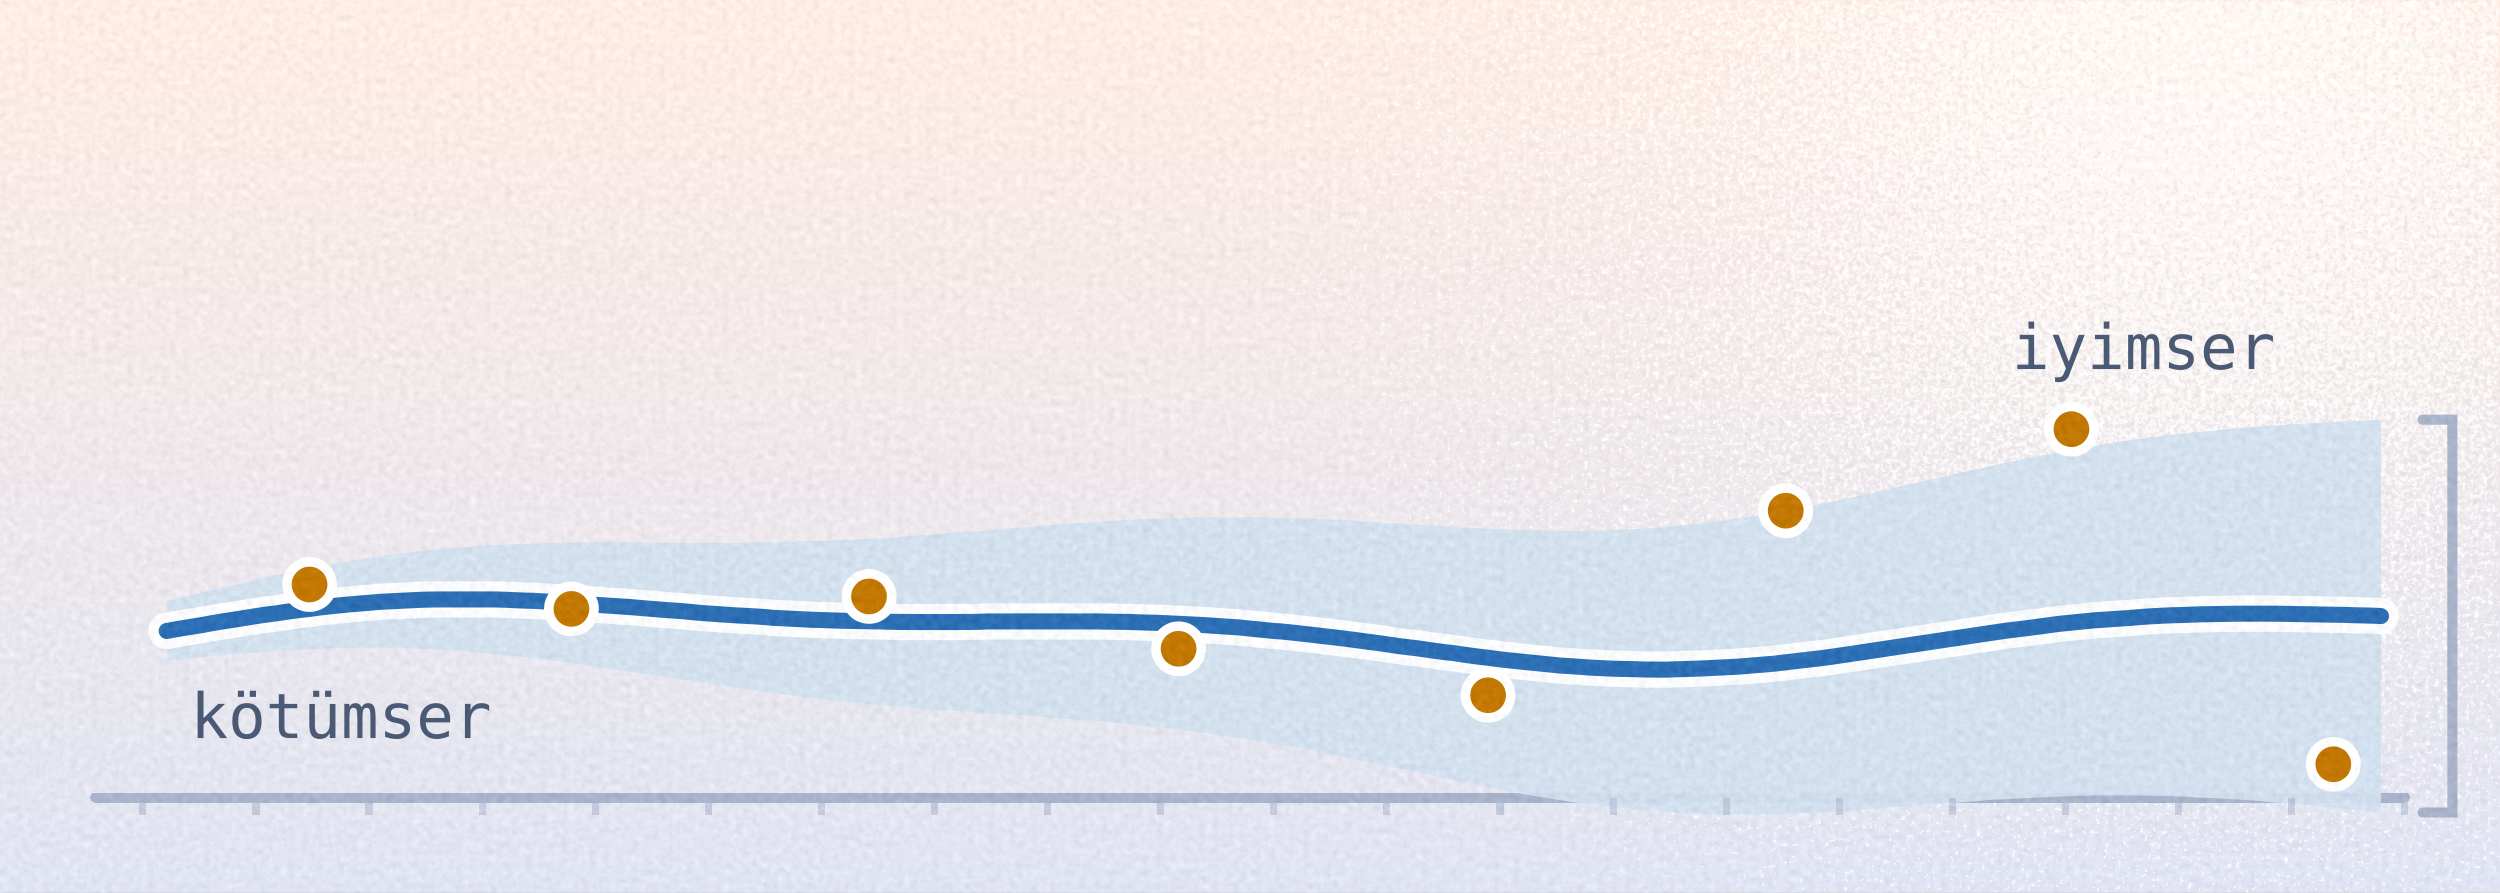
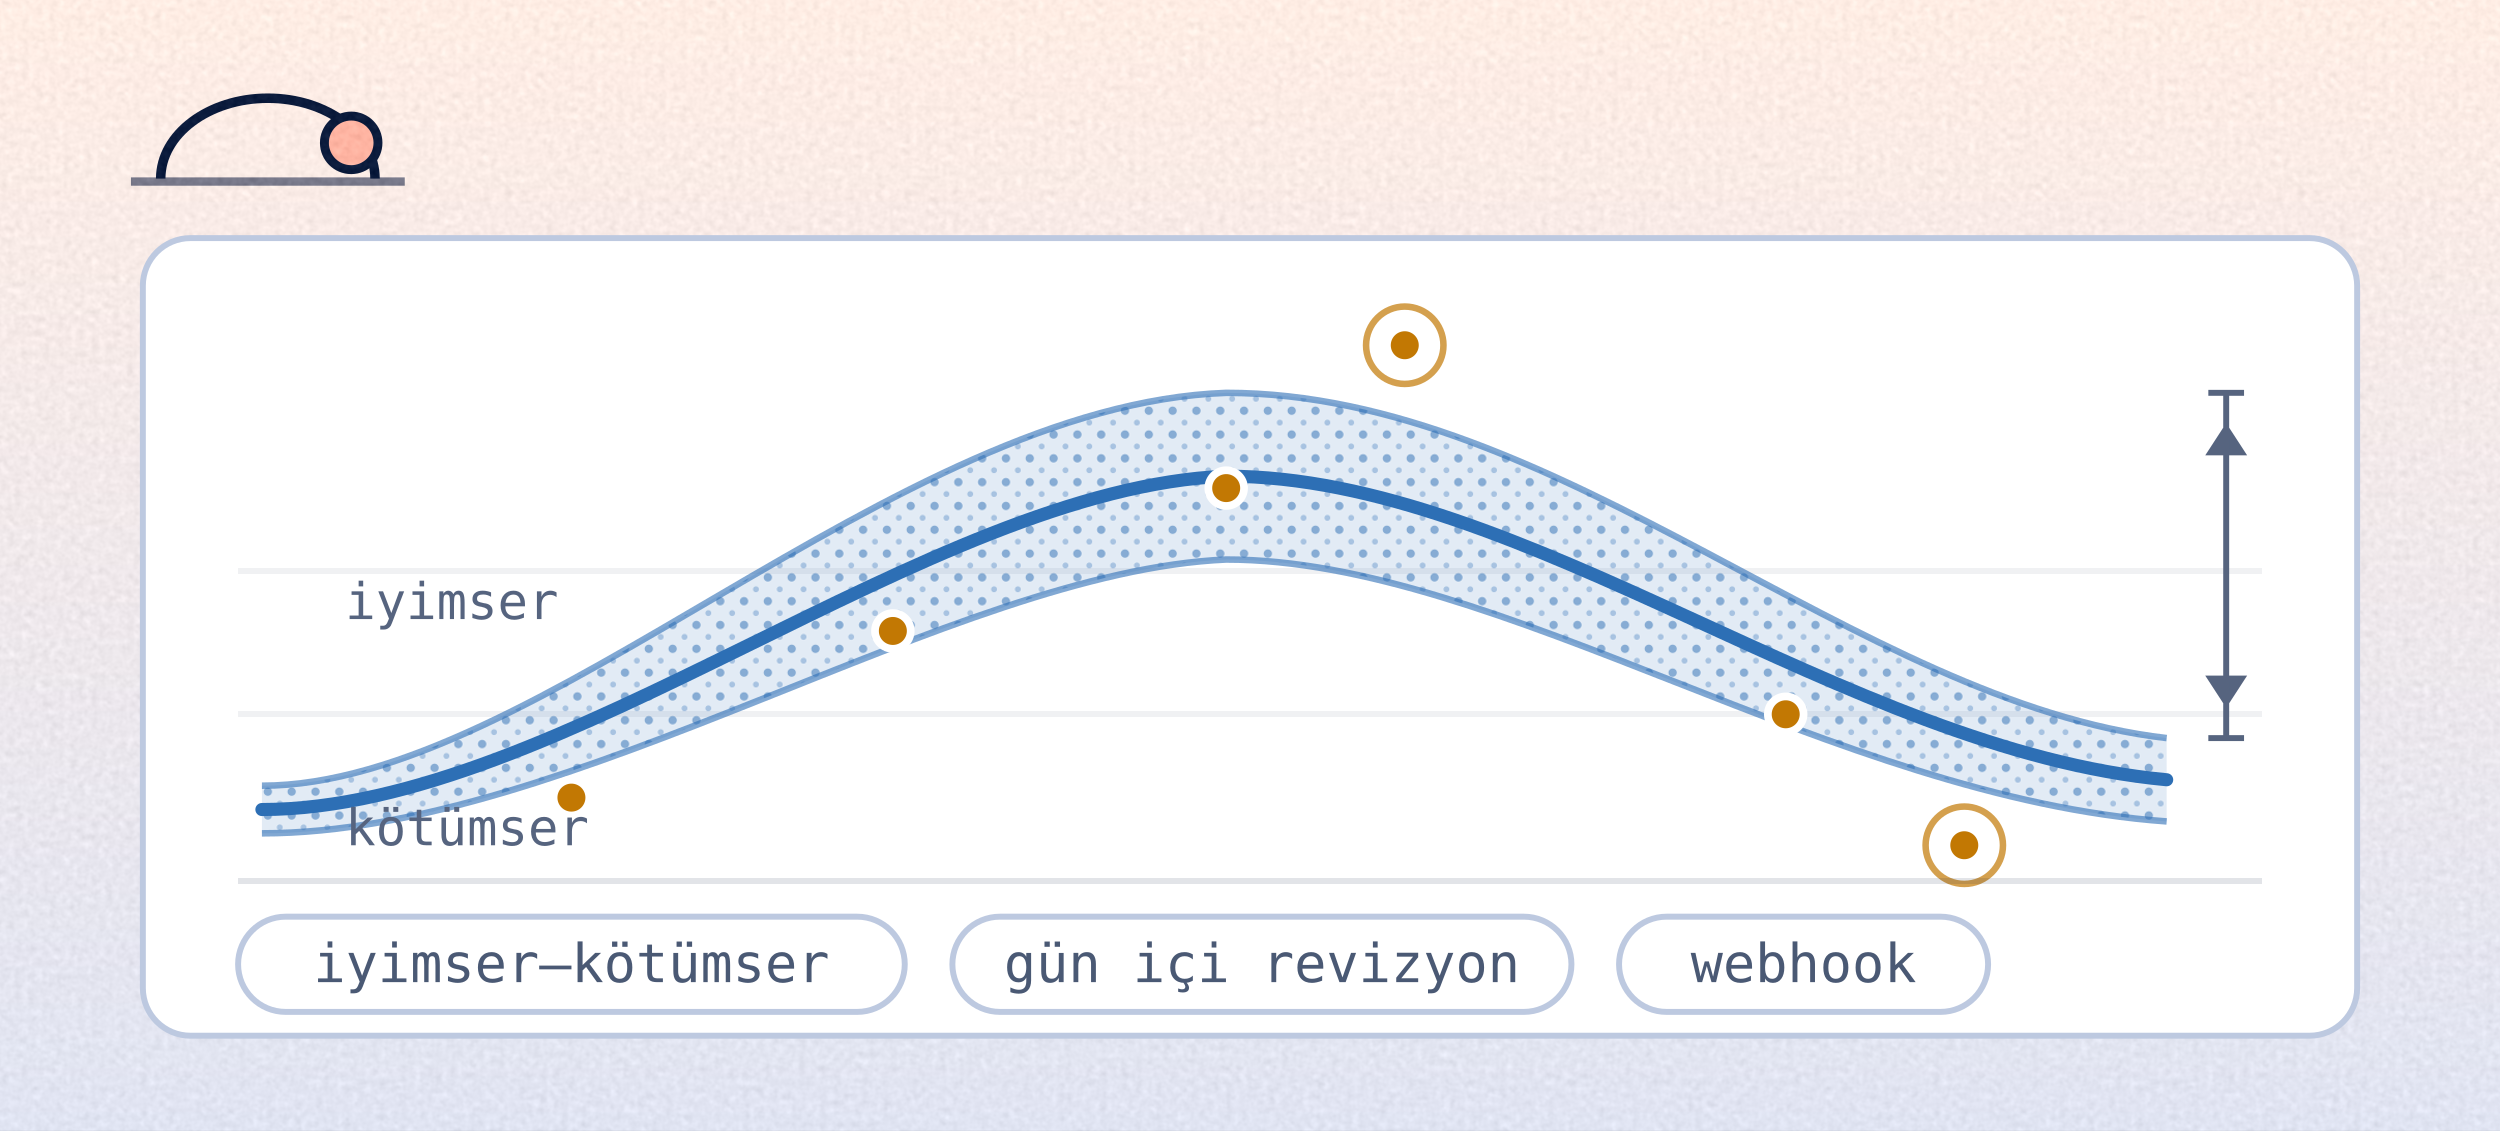
- <svg xmlns="http://www.w3.org/2000/svg" viewBox="0 0 420 150" preserveAspectRatio="xMidYMid slice" aria-hidden="true" focusable="false">
+ <svg xmlns="http://www.w3.org/2000/svg" viewBox="0 0 420 190" preserveAspectRatio="xMidYMid slice" aria-hidden="true" focusable="false">
+   <defs>
+     <filter id="s3-gr" x="0" y="0" width="100%" height="100%" color-interpolation-filters="sRGB">
+       <feTurbulence type="fractalNoise" baseFrequency="0.85" numOctaves="2" seed="3" result="t" />
+       <feColorMatrix in="t" type="matrix" values="0.333 0.333 0.333 0 0  0.333 0.333 0.333 0 0  0.333 0.333 0.333 0 0  0 0 0 0 1" result="gri" />
+       <feComposite in="SourceGraphic" in2="gri" operator="arithmetic" k1="0" k2="1" k3="0.16" k4="-0.080" result="k" />
+       <feComposite in="k" in2="SourceGraphic" operator="in" />
+     </filter>
+     <linearGradient id="s3-zm" x1="0" y1="0" x2="0" y2="1">
+       <stop offset="0" stop-color="#FFEDE4" />
+       <stop offset="1" stop-color="#E0E4F2" />
+     </linearGradient>
+   </defs>
  <g filter="url(#s3-gr)">
-     <defs>
-       <filter id="s3-gr" x="0" y="0" width="100%" height="100%" color-interpolation-filters="sRGB">
-         <feTurbulence type="fractalNoise" baseFrequency="0.85" numOctaves="2" seed="3" result="t" />
-         <feColorMatrix in="t" type="matrix" values="0.333 0.333 0.333 0 0  0.333 0.333 0.333 0 0  0.333 0.333 0.333 0 0  0 0 0 0 1" result="gri" />
-         <feComposite in="SourceGraphic" in2="gri" operator="arithmetic" k1="0" k2="1" k3="0.16" k4="-0.080" result="k" />
-         <feComposite in="k" in2="SourceGraphic" operator="in" />
-       </filter>
-       <linearGradient id="s3-zm" x1="0" y1="0" x2="0" y2="1">
-         <stop offset="0" stop-color="#FFEDE4" />
-         <stop offset="1" stop-color="#E0E4F2" />
-       </linearGradient>
-       <radialGradient id="s3-hg" gradientUnits="userSpaceOnUse" cx="370" cy="15" r="176">
-         <stop offset="0.000" stop-color="#fff" stop-opacity="1.000" />
-         <stop offset="0.125" stop-color="#fff" stop-opacity="0.829" />
-         <stop offset="0.250" stop-color="#fff" stop-opacity="0.668" />
-         <stop offset="0.375" stop-color="#fff" stop-opacity="0.518" />
-         <stop offset="0.500" stop-color="#fff" stop-opacity="0.379" />
-         <stop offset="0.625" stop-color="#fff" stop-opacity="0.253" />
-         <stop offset="0.750" stop-color="#fff" stop-opacity="0.144" />
-         <stop offset="0.875" stop-color="#fff" stop-opacity="0.054" />
-         <stop offset="1.000" stop-color="#fff" stop-opacity="0.000" />
-       </radialGradient>
-       <filter id="s3-hf" x="189.2" y="-165.4" width="360.8" height="360.8" filterUnits="userSpaceOnUse" color-interpolation-filters="sRGB">
-         <feGaussianBlur in="SourceAlpha" stdDeviation="0.4" result="b" />
-         <feTurbulence type="fractalNoise" baseFrequency="1.35" numOctaves="3" seed="17" result="t" />
-         <feColorMatrix in="t" type="matrix" values="0 0 0 0 0  0 0 0 0 0  0 0 0 0 0  2.2 0 0 0 -0.600" result="nA" />
-         <feComposite in="b" in2="nA" operator="arithmetic" k1="0" k2="1" k3="-1" k4="0.0" result="fark" />
-         <feComponentTransfer in="fark" result="e">
-           <feFuncA type="linear" slope="15" intercept="0" />
-         </feComponentTransfer>
-         <feFlood flood-color="#FFFFFF" />
-         <feComposite in2="e" operator="in" />
-       </filter>
-     </defs>
-     <rect vector-effect="non-scaling-stroke" width="420" height="150" fill="url(#s3-zm)" />
-     <circle vector-effect="non-scaling-stroke" cx="370" cy="15" r="176" fill="url(#s3-hg)" filter="url(#s3-hf)" opacity="0.62" />
-     <path vector-effect="non-scaling-stroke" d="M16 134H404" shape-rendering="crispEdges" stroke="#A9B4CA" stroke-width="1.7" stroke-linecap="round" />
-     <path vector-effect="non-scaling-stroke" d="M28,101 C29,100.8 32,100 34,99.5 C36,99 38,98.5 40,98.1 C42,97.6 44,97.1 46,96.7 C48,96.3 50,95.9 52,95.5 C54,95.1 56,94.7 58,94.4 C60,94 62,93.7 64,93.4 C66,93.1 68,92.9 70,92.7 C72,92.4 74,92.2 76,92.1 C78,91.9 80,91.7 82,91.6 C84,91.5 86,91.4 88,91.4 C90,91.3 92,91.2 94,91.2 C96,91.2 98,91.1 100,91.1 C102,91.1 104,91.1 106,91.1 C108,91.1 110,91.2 112,91.2 C114,91.2 116,91.2 118,91.2 C120,91.2 122,91.2 124,91.2 C126,91.1 128,91.1 130,91.1 C132,91 134,91 136,90.9 C138,90.9 140,90.8 142,90.7 C144,90.6 146,90.5 148,90.4 C150,90.3 152,90.1 154,90 C156,89.9 158,89.7 160,89.5 C162,89.4 164,89.2 166,89.1 C168,88.9 170,88.7 172,88.6 C174,88.4 176,88.2 178,88.1 C180,87.9 182,87.8 184,87.7 C186,87.5 188,87.4 190,87.3 C192,87.2 194,87.1 196,87.1 C198,87 200,86.9 202,86.9 C204,86.9 206,86.9 208,86.9 C210,86.9 212,86.9 214,87 C216,87 218,87.1 220,87.1 C222,87.2 224,87.3 226,87.4 C228,87.5 230,87.6 232,87.8 C234,87.9 236,88 238,88.1 C240,88.3 242,88.4 244,88.5 C246,88.6 248,88.7 250,88.8 C252,88.9 254,89 256,89 C258,89.1 260,89.1 262,89.1 C264,89.2 266,89.2 268,89.1 C270,89.1 272,89 274,88.9 C276,88.8 278,88.7 280,88.5 C282,88.3 284,88.1 286,87.9 C288,87.7 290,87.4 292,87.1 C294,86.8 296,86.5 298,86.1 C300,85.8 302,85.4 304,85 C306,84.6 308,84.2 310,83.8 C312,83.4 314,82.9 316,82.5 C318,82 320,81.5 322,81.1 C324,80.6 326,80.2 328,79.7 C330,79.3 332,78.8 334,78.4 C336,77.9 338,77.5 340,77.1 C342,76.7 344,76.3 346,75.9 C348,75.5 350,75.2 352,74.9 C354,74.5 356,74.2 358,73.9 C360,73.6 362,73.4 364,73.1 C366,72.9 368,72.7 370,72.5 C372,72.3 374,72.1 376,71.9 C378,71.8 380,71.6 382,71.5 C384,71.3 386,71.2 388,71.1 C390,71 392,70.9 394,70.8 C396,70.7 399,70.5 400,70.5 L400,136.5 C399,136.4 396,136.1 394,135.9 C392,135.7 390,135.5 388,135.3 C386,135.1 384,134.9 382,134.8 C380,134.6 378,134.4 376,134.3 C374,134.2 372,134.1 370,134 C368,133.9 366,133.8 364,133.7 C362,133.7 360,133.6 358,133.6 C356,133.6 354,133.6 352,133.6 C350,133.7 348,133.7 346,133.8 C344,133.9 342,134 340,134.1 C338,134.2 336,134.3 334,134.4 C332,134.6 330,134.7 328,134.9 C326,135 324,135.2 322,135.3 C320,135.5 318,135.7 316,135.8 C314,136 312,136.1 310,136.2 C308,136.4 306,136.5 304,136.6 C302,136.7 300,136.7 298,136.8 C296,136.8 294,136.9 292,136.8 C290,136.8 288,136.8 286,136.7 C284,136.7 282,136.6 280,136.4 C278,136.3 276,136.1 274,135.9 C272,135.7 270,135.5 268,135.2 C266,135 264,134.7 262,134.4 C260,134.1 258,133.7 256,133.4 C254,133 252,132.6 250,132.2 C248,131.8 246,131.4 244,131 C242,130.6 240,130.2 238,129.7 C236,129.3 234,128.9 232,128.5 C230,128.1 228,127.6 226,127.2 C224,126.8 222,126.4 220,126 C218,125.7 216,125.3 214,125 C212,124.6 210,124.3 208,124 C206,123.7 204,123.4 202,123.1 C200,122.8 198,122.6 196,122.3 C194,122.1 192,121.9 190,121.7 C188,121.5 186,121.3 184,121.1 C182,121 180,120.8 178,120.7 C176,120.5 174,120.4 172,120.2 C170,120.1 168,120 166,119.8 C164,119.7 162,119.6 160,119.4 C158,119.3 156,119.1 154,119 C152,118.8 150,118.6 148,118.5 C146,118.3 144,118.1 142,117.9 C140,117.7 138,117.4 136,117.2 C134,117 132,116.7 130,116.4 C128,116.2 126,115.9 124,115.6 C122,115.3 120,115 118,114.7 C116,114.4 114,114.1 112,113.8 C110,113.5 108,113.2 106,112.9 C104,112.6 102,112.3 100,112 C98,111.7 96,111.4 94,111.1 C92,110.9 90,110.6 88,110.4 C86,110.2 84,109.9 82,109.8 C80,109.6 78,109.4 76,109.3 C74,109.2 72,109 70,109 C68,108.9 66,108.9 64,108.8 C62,108.8 60,108.8 58,108.9 C56,108.9 54,109 52,109.1 C50,109.2 48,109.3 46,109.4 C44,109.6 42,109.7 40,109.9 C38,110 36,110.2 34,110.4 C32,110.6 29,110.9 28,111 Z" fill="#fff" fill-opacity=".90" />
-     <path vector-effect="non-scaling-stroke" d="M28,101 C29,100.8 32,100 34,99.5 C36,99 38,98.5 40,98.1 C42,97.6 44,97.1 46,96.7 C48,96.3 50,95.9 52,95.5 C54,95.1 56,94.7 58,94.4 C60,94 62,93.7 64,93.4 C66,93.1 68,92.9 70,92.7 C72,92.4 74,92.2 76,92.1 C78,91.9 80,91.7 82,91.6 C84,91.5 86,91.4 88,91.4 C90,91.3 92,91.2 94,91.2 C96,91.2 98,91.1 100,91.1 C102,91.1 104,91.1 106,91.1 C108,91.1 110,91.2 112,91.2 C114,91.2 116,91.2 118,91.2 C120,91.2 122,91.2 124,91.2 C126,91.1 128,91.1 130,91.1 C132,91 134,91 136,90.9 C138,90.9 140,90.8 142,90.7 C144,90.6 146,90.5 148,90.4 C150,90.3 152,90.1 154,90 C156,89.9 158,89.7 160,89.5 C162,89.4 164,89.2 166,89.1 C168,88.9 170,88.7 172,88.6 C174,88.4 176,88.2 178,88.1 C180,87.9 182,87.8 184,87.7 C186,87.5 188,87.4 190,87.3 C192,87.2 194,87.1 196,87.1 C198,87 200,86.9 202,86.9 C204,86.9 206,86.9 208,86.9 C210,86.9 212,86.9 214,87 C216,87 218,87.1 220,87.1 C222,87.2 224,87.3 226,87.4 C228,87.5 230,87.6 232,87.8 C234,87.9 236,88 238,88.1 C240,88.3 242,88.4 244,88.5 C246,88.6 248,88.7 250,88.8 C252,88.9 254,89 256,89 C258,89.1 260,89.1 262,89.1 C264,89.2 266,89.2 268,89.1 C270,89.1 272,89 274,88.9 C276,88.8 278,88.7 280,88.5 C282,88.3 284,88.1 286,87.9 C288,87.7 290,87.4 292,87.1 C294,86.8 296,86.5 298,86.1 C300,85.8 302,85.4 304,85 C306,84.6 308,84.2 310,83.8 C312,83.4 314,82.9 316,82.5 C318,82 320,81.5 322,81.1 C324,80.6 326,80.2 328,79.7 C330,79.3 332,78.8 334,78.4 C336,77.9 338,77.5 340,77.1 C342,76.7 344,76.3 346,75.9 C348,75.5 350,75.2 352,74.9 C354,74.5 356,74.2 358,73.9 C360,73.6 362,73.4 364,73.1 C366,72.9 368,72.7 370,72.5 C372,72.3 374,72.1 376,71.9 C378,71.8 380,71.6 382,71.5 C384,71.3 386,71.2 388,71.1 C390,71 392,70.9 394,70.8 C396,70.7 399,70.5 400,70.5 L400,136.5 C399,136.4 396,136.1 394,135.9 C392,135.7 390,135.5 388,135.3 C386,135.1 384,134.9 382,134.8 C380,134.6 378,134.4 376,134.3 C374,134.2 372,134.1 370,134 C368,133.9 366,133.8 364,133.7 C362,133.7 360,133.6 358,133.6 C356,133.6 354,133.6 352,133.6 C350,133.7 348,133.7 346,133.8 C344,133.9 342,134 340,134.1 C338,134.2 336,134.3 334,134.4 C332,134.6 330,134.7 328,134.9 C326,135 324,135.2 322,135.3 C320,135.5 318,135.7 316,135.8 C314,136 312,136.1 310,136.2 C308,136.4 306,136.5 304,136.6 C302,136.7 300,136.7 298,136.8 C296,136.8 294,136.9 292,136.8 C290,136.8 288,136.8 286,136.7 C284,136.7 282,136.6 280,136.4 C278,136.3 276,136.1 274,135.9 C272,135.7 270,135.5 268,135.2 C266,135 264,134.7 262,134.4 C260,134.1 258,133.7 256,133.4 C254,133 252,132.6 250,132.2 C248,131.8 246,131.4 244,131 C242,130.6 240,130.2 238,129.7 C236,129.3 234,128.9 232,128.5 C230,128.1 228,127.6 226,127.2 C224,126.8 222,126.4 220,126 C218,125.7 216,125.3 214,125 C212,124.6 210,124.3 208,124 C206,123.7 204,123.4 202,123.1 C200,122.8 198,122.6 196,122.3 C194,122.1 192,121.9 190,121.7 C188,121.5 186,121.3 184,121.1 C182,121 180,120.8 178,120.7 C176,120.5 174,120.4 172,120.2 C170,120.1 168,120 166,119.8 C164,119.7 162,119.6 160,119.4 C158,119.3 156,119.1 154,119 C152,118.8 150,118.6 148,118.5 C146,118.3 144,118.1 142,117.9 C140,117.7 138,117.4 136,117.2 C134,117 132,116.7 130,116.4 C128,116.2 126,115.9 124,115.6 C122,115.3 120,115 118,114.7 C116,114.4 114,114.1 112,113.8 C110,113.5 108,113.2 106,112.9 C104,112.6 102,112.3 100,112 C98,111.7 96,111.4 94,111.1 C92,110.9 90,110.6 88,110.4 C86,110.2 84,109.9 82,109.8 C80,109.6 78,109.4 76,109.3 C74,109.2 72,109 70,109 C68,108.9 66,108.9 64,108.8 C62,108.8 60,108.8 58,108.9 C56,108.9 54,109 52,109.1 C50,109.2 48,109.3 46,109.4 C44,109.6 42,109.7 40,109.9 C38,110 36,110.2 34,110.4 C32,110.6 29,110.9 28,111 Z" fill="#2D6FB5" fill-opacity=".20" />
-     <path vector-effect="non-scaling-stroke" d="M407,70.5h5V136.5h-5" fill="none" stroke="#A9B4CA" stroke-width="1.7" stroke-linecap="round" />
-     <path vector-effect="non-scaling-stroke" d="M28,106 C29,105.8 32,105.3 34,105 C36,104.6 38,104.3 40,104 C42,103.7 44,103.3 46,103.1 C48,102.8 50,102.5 52,102.3 C54,102 56,101.8 58,101.6 C60,101.4 62,101.3 64,101.1 C66,101 68,100.9 70,100.8 C72,100.7 74,100.7 76,100.7 C78,100.7 80,100.7 82,100.7 C84,100.7 86,100.8 88,100.9 C90,100.9 92,101.1 94,101.2 C96,101.3 98,101.4 100,101.6 C102,101.7 104,101.9 106,102 C108,102.2 110,102.3 112,102.5 C114,102.6 116,102.8 118,103 C120,103.1 122,103.3 124,103.4 C126,103.5 128,103.6 130,103.8 C132,103.9 134,104 136,104.1 C138,104.2 140,104.2 142,104.3 C144,104.3 146,104.4 148,104.4 C150,104.5 152,104.5 154,104.5 C156,104.5 158,104.5 160,104.5 C162,104.5 164,104.5 166,104.4 C168,104.4 170,104.4 172,104.4 C174,104.4 176,104.4 178,104.4 C180,104.4 182,104.4 184,104.4 C186,104.4 188,104.5 190,104.5 C192,104.6 194,104.6 196,104.7 C198,104.8 200,104.9 202,105 C204,105.1 206,105.3 208,105.4 C210,105.6 212,105.8 214,106 C216,106.1 218,106.4 220,106.6 C222,106.8 224,107.1 226,107.3 C228,107.6 230,107.8 232,108.1 C234,108.4 236,108.7 238,108.9 C240,109.2 242,109.5 244,109.7 C246,110 248,110.3 250,110.5 C252,110.8 254,111 256,111.2 C258,111.4 260,111.6 262,111.8 C264,111.9 266,112.1 268,112.2 C270,112.3 272,112.4 274,112.4 C276,112.5 278,112.5 280,112.5 C282,112.4 284,112.4 286,112.3 C288,112.2 290,112.1 292,112 C294,111.8 296,111.7 298,111.5 C300,111.3 302,111 304,110.8 C306,110.6 308,110.3 310,110 C312,109.7 314,109.4 316,109.1 C318,108.8 320,108.5 322,108.2 C324,107.9 326,107.6 328,107.3 C330,107 332,106.7 334,106.4 C336,106.1 338,105.8 340,105.6 C342,105.3 344,105.1 346,104.8 C348,104.6 350,104.4 352,104.2 C354,104.1 356,103.9 358,103.8 C360,103.6 362,103.5 364,103.4 C366,103.3 368,103.3 370,103.2 C372,103.2 374,103.1 376,103.1 C378,103.1 380,103.1 382,103.1 C384,103.1 386,103.2 388,103.2 C390,103.2 392,103.3 394,103.3 C396,103.4 399,103.4 400,103.5" fill="none" stroke="#fff" stroke-opacity="0.88" stroke-width="6.1" stroke-linecap="round" stroke-linejoin="round" />
-     <path vector-effect="non-scaling-stroke" d="M28,106 C29,105.8 32,105.3 34,105 C36,104.6 38,104.3 40,104 C42,103.7 44,103.3 46,103.1 C48,102.8 50,102.5 52,102.3 C54,102 56,101.8 58,101.6 C60,101.4 62,101.3 64,101.1 C66,101 68,100.9 70,100.8 C72,100.7 74,100.7 76,100.7 C78,100.7 80,100.7 82,100.7 C84,100.7 86,100.8 88,100.9 C90,100.9 92,101.1 94,101.2 C96,101.3 98,101.4 100,101.6 C102,101.7 104,101.9 106,102 C108,102.2 110,102.3 112,102.5 C114,102.6 116,102.8 118,103 C120,103.1 122,103.3 124,103.4 C126,103.5 128,103.6 130,103.8 C132,103.9 134,104 136,104.1 C138,104.2 140,104.2 142,104.3 C144,104.3 146,104.4 148,104.4 C150,104.5 152,104.5 154,104.5 C156,104.5 158,104.5 160,104.5 C162,104.5 164,104.5 166,104.4 C168,104.4 170,104.4 172,104.4 C174,104.4 176,104.4 178,104.4 C180,104.4 182,104.4 184,104.4 C186,104.4 188,104.5 190,104.5 C192,104.6 194,104.6 196,104.7 C198,104.8 200,104.9 202,105 C204,105.1 206,105.3 208,105.4 C210,105.6 212,105.8 214,106 C216,106.1 218,106.4 220,106.6 C222,106.8 224,107.1 226,107.3 C228,107.6 230,107.8 232,108.1 C234,108.4 236,108.7 238,108.9 C240,109.2 242,109.5 244,109.7 C246,110 248,110.3 250,110.5 C252,110.8 254,111 256,111.2 C258,111.4 260,111.6 262,111.8 C264,111.9 266,112.1 268,112.2 C270,112.3 272,112.4 274,112.4 C276,112.5 278,112.5 280,112.5 C282,112.4 284,112.4 286,112.3 C288,112.2 290,112.1 292,112 C294,111.8 296,111.7 298,111.5 C300,111.3 302,111 304,110.8 C306,110.6 308,110.3 310,110 C312,109.7 314,109.4 316,109.1 C318,108.8 320,108.5 322,108.2 C324,107.9 326,107.6 328,107.3 C330,107 332,106.7 334,106.4 C336,106.1 338,105.8 340,105.6 C342,105.3 344,105.1 346,104.8 C348,104.6 350,104.4 352,104.2 C354,104.1 356,103.9 358,103.8 C360,103.6 362,103.5 364,103.4 C366,103.3 368,103.3 370,103.2 C372,103.2 374,103.1 376,103.1 C378,103.1 380,103.1 382,103.1 C384,103.1 386,103.2 388,103.2 C390,103.2 392,103.3 394,103.3 C396,103.4 399,103.4 400,103.5" fill="none" stroke="#2D6FB5" stroke-width="2.7" stroke-linecap="round" stroke-linejoin="round" />
-     <circle vector-effect="non-scaling-stroke" cx="52" cy="98.2" r="3.8" fill="#C27803" stroke="#fff" stroke-width="1.6" />
-     <circle vector-effect="non-scaling-stroke" cx="96" cy="102.3" r="3.8" fill="#C27803" stroke="#fff" stroke-width="1.6" />
-     <circle vector-effect="non-scaling-stroke" cx="146" cy="100.2" r="3.8" fill="#C27803" stroke="#fff" stroke-width="1.6" />
-     <circle vector-effect="non-scaling-stroke" cx="198" cy="109" r="3.8" fill="#C27803" stroke="#fff" stroke-width="1.6" />
-     <circle vector-effect="non-scaling-stroke" cx="250" cy="116.8" r="3.8" fill="#C27803" stroke="#fff" stroke-width="1.6" />
-     <circle vector-effect="non-scaling-stroke" cx="300" cy="85.8" r="3.8" fill="#C27803" stroke="#fff" stroke-width="1.6" />
-     <circle vector-effect="non-scaling-stroke" cx="348" cy="72.1" r="3.8" fill="#C27803" stroke="#fff" stroke-width="1.6" />
-     <circle vector-effect="non-scaling-stroke" cx="392" cy="128.4" r="3.8" fill="#C27803" stroke="#fff" stroke-width="1.6" />
-     <path vector-effect="non-scaling-stroke" d="M24 134v3M43 134v3M62 134v3M81 134v3M100 134v3M119 134v3M138 134v3M157 134v3M176 134v3M195 134v3M214 134v3M233 134v3M252 134v3M271 134v3M290 134v3M309 134v3M328 134v3M347 134v3M366 134v3M385 134v3M404 134v3" stroke="#A9B4CA" stroke-opacity=".55" stroke-width="1.2" shape-rendering="crispEdges" />
+     <rect width="420" height="190" fill="url(#s3-zm)" />
+     <path vector-effect="non-scaling-stroke" d="M22 30.5H68" stroke="#0B1B3C" stroke-width="1.4" stroke-opacity=".55" />
+     <path vector-effect="non-scaling-stroke" d="M27 30 A 18 13.5 0 0 1 63 30" fill="none" stroke="#0B1B3C" stroke-width="1.6" />
+     <circle vector-effect="non-scaling-stroke" cx="59" cy="24" r="4.5" fill="#FFB4A2" stroke="#0B1B3C" stroke-width="1.5" />
  </g>
-   <text x="338" y="62" font-family="IBM Plex Mono, ui-monospace, monospace" font-size="10.5" font-weight="500" fill="#4A5974">iyimser</text>
-   <text x="32" y="124" font-family="IBM Plex Mono, ui-monospace, monospace" font-size="10.5" font-weight="500" fill="#4A5974">kötümser</text>
+   <rect x="24" y="40" width="372" height="134" rx="8" fill="#FFFFFF" stroke="#BDC9E0" />
+   <defs>
+     <pattern id="s3-benek" width="4" height="4" patternUnits="userSpaceOnUse">
+       <rect width="4" height="4" fill="#2D6FB5" fill-opacity=".14" />
+       <circle cx="1" cy="1" r=".7" fill="#2D6FB5" fill-opacity=".5" />
+       <circle cx="3" cy="3" r=".5" fill="#2D6FB5" fill-opacity=".32" />
+     </pattern>
+   </defs>
+   <path d="M40 96H380M40 120H380" stroke="#0B1B3C" stroke-opacity=".06" shape-rendering="crispEdges" />
+   <path d="M44 132 C 90 132 150 68 206 66 C 262 66 312 118 364 124 L364 138 C 308 134 252 94 206 94 C 160 96 96 140 44 140 Z" fill="url(#s3-benek)" />
+   <path d="M44 132 C 90 132 150 68 206 66 C 262 66 312 118 364 124" fill="none" stroke="#2D6FB5" stroke-width="1.1" stroke-opacity=".6" />
+   <path d="M44 140 C 96 140 160 96 206 94 C 252 94 308 134 364 138" fill="none" stroke="#2D6FB5" stroke-width="1.1" stroke-opacity=".6" />
+   <path d="M44 136 C 94 136 156 82 206 80 C 256 80 310 126 364 131" fill="none" stroke="#2D6FB5" stroke-width="2.2" stroke-linecap="round" />
+   <circle cx="96" cy="134" r="3" fill="#C27803" stroke="#FFFFFF" stroke-width="1.3" />
+   <circle cx="150" cy="106" r="3" fill="#C27803" stroke="#FFFFFF" stroke-width="1.3" />
+   <circle cx="206" cy="82" r="3" fill="#C27803" stroke="#FFFFFF" stroke-width="1.3" />
+   <circle cx="300" cy="120" r="3" fill="#C27803" stroke="#FFFFFF" stroke-width="1.3" />
+   <circle cx="236" cy="58" r="3" fill="#C27803" stroke="#FFFFFF" stroke-width="1.3" />
+   <circle cx="236" cy="58" r="6.5" fill="none" stroke="#C27803" stroke-width="1.1" stroke-opacity=".7" />
+   <circle cx="330" cy="142" r="3" fill="#C27803" stroke="#FFFFFF" stroke-width="1.3" />
+   <circle cx="330" cy="142" r="6.5" fill="none" stroke="#C27803" stroke-width="1.1" stroke-opacity=".7" />
+   <text x="58" y="104" font-family="IBM Plex Mono, ui-monospace, monospace" font-size="8.5" fill="#56647F">iyimser</text>
+   <text x="58" y="142" font-family="IBM Plex Mono, ui-monospace, monospace" font-size="8.5" fill="#56647F">kötümser</text>
+   <path d="M374 66V124M371 66h6M371 124h6M374 72l-2.6 4h5.2ZM374 118l-2.6 -4h5.2Z" stroke="#56647F" stroke-width="1" fill="#56647F" />
+   <path d="M40 148H380" stroke="#0B1B3C" stroke-opacity=".12" shape-rendering="crispEdges" />
+   <rect x="40" y="154" width="112" height="16" rx="8" fill="none" stroke="#BDC9E0" />
+   <text x="96.0" y="165" font-family="IBM Plex Mono, ui-monospace, monospace" font-size="9" fill="#4A5974" text-anchor="middle">iyimser–kötümser</text>
+   <rect x="160" y="154" width="104" height="16" rx="8" fill="none" stroke="#BDC9E0" />
+   <text x="212.0" y="165" font-family="IBM Plex Mono, ui-monospace, monospace" font-size="9" fill="#4A5974" text-anchor="middle">gün içi revizyon</text>
+   <rect x="272" y="154" width="62" height="16" rx="8" fill="none" stroke="#BDC9E0" />
+   <text x="303.0" y="165" font-family="IBM Plex Mono, ui-monospace, monospace" font-size="9" fill="#4A5974" text-anchor="middle">webhook</text>
</svg>
